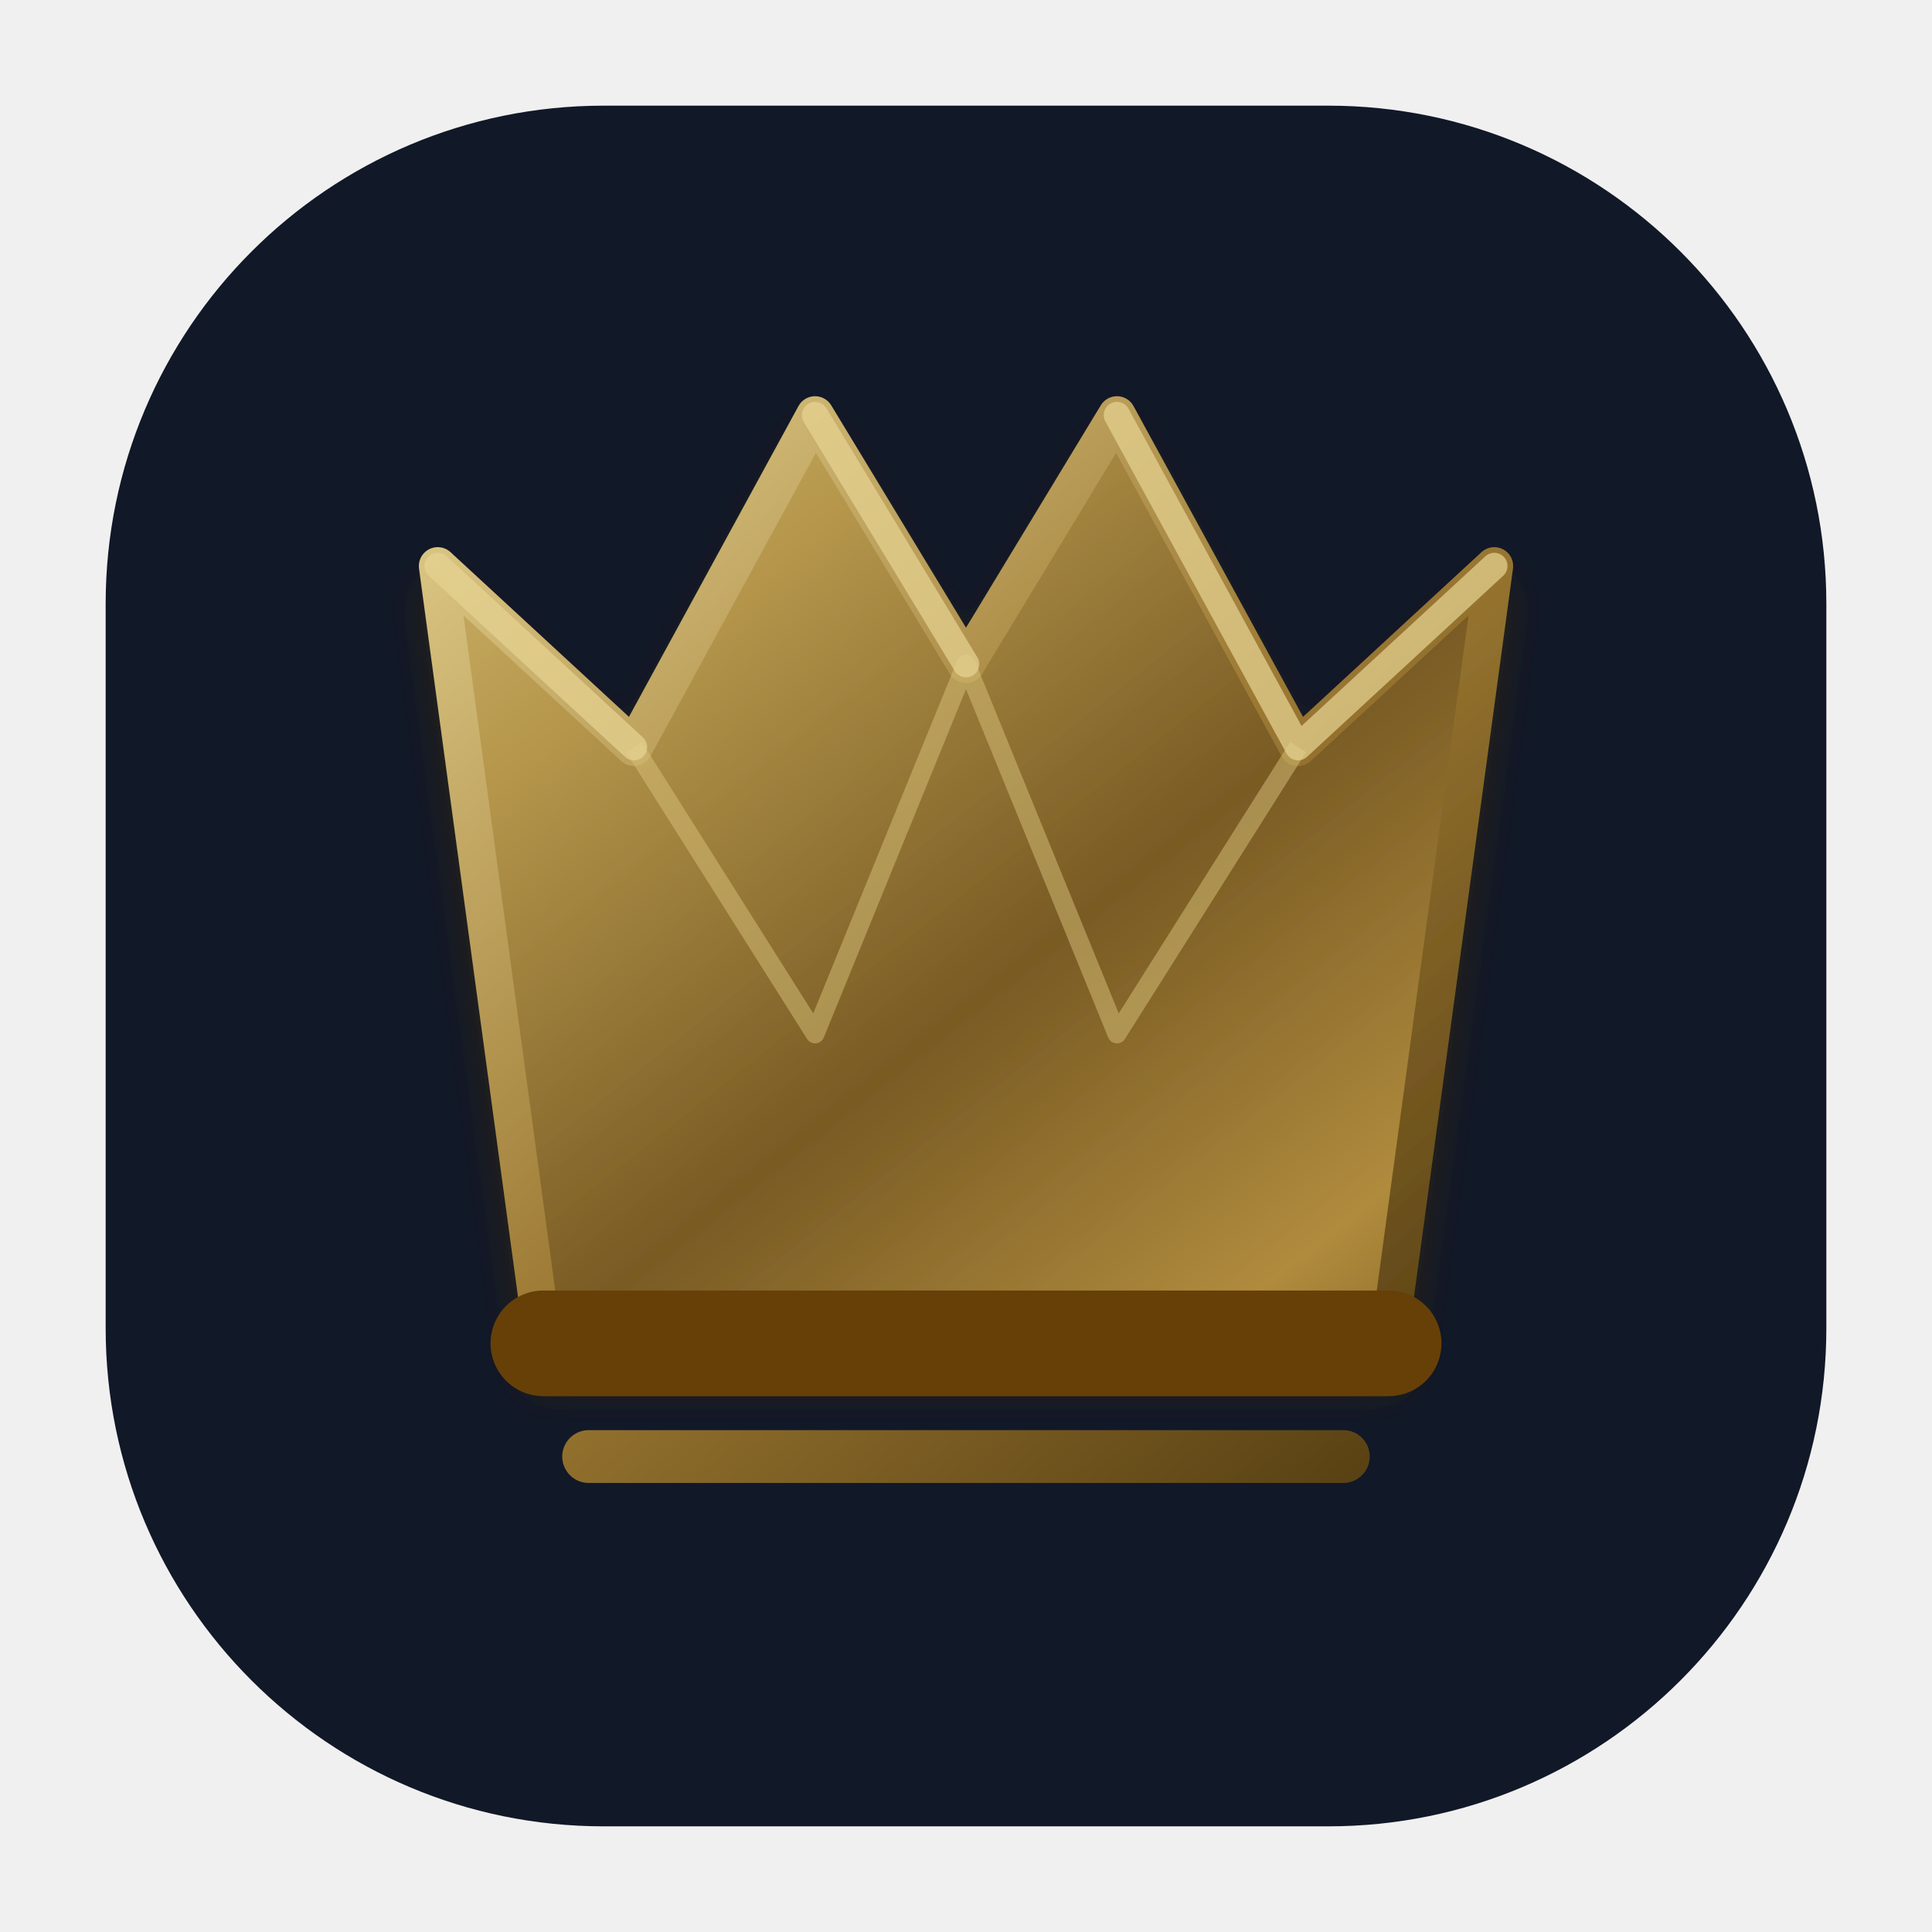
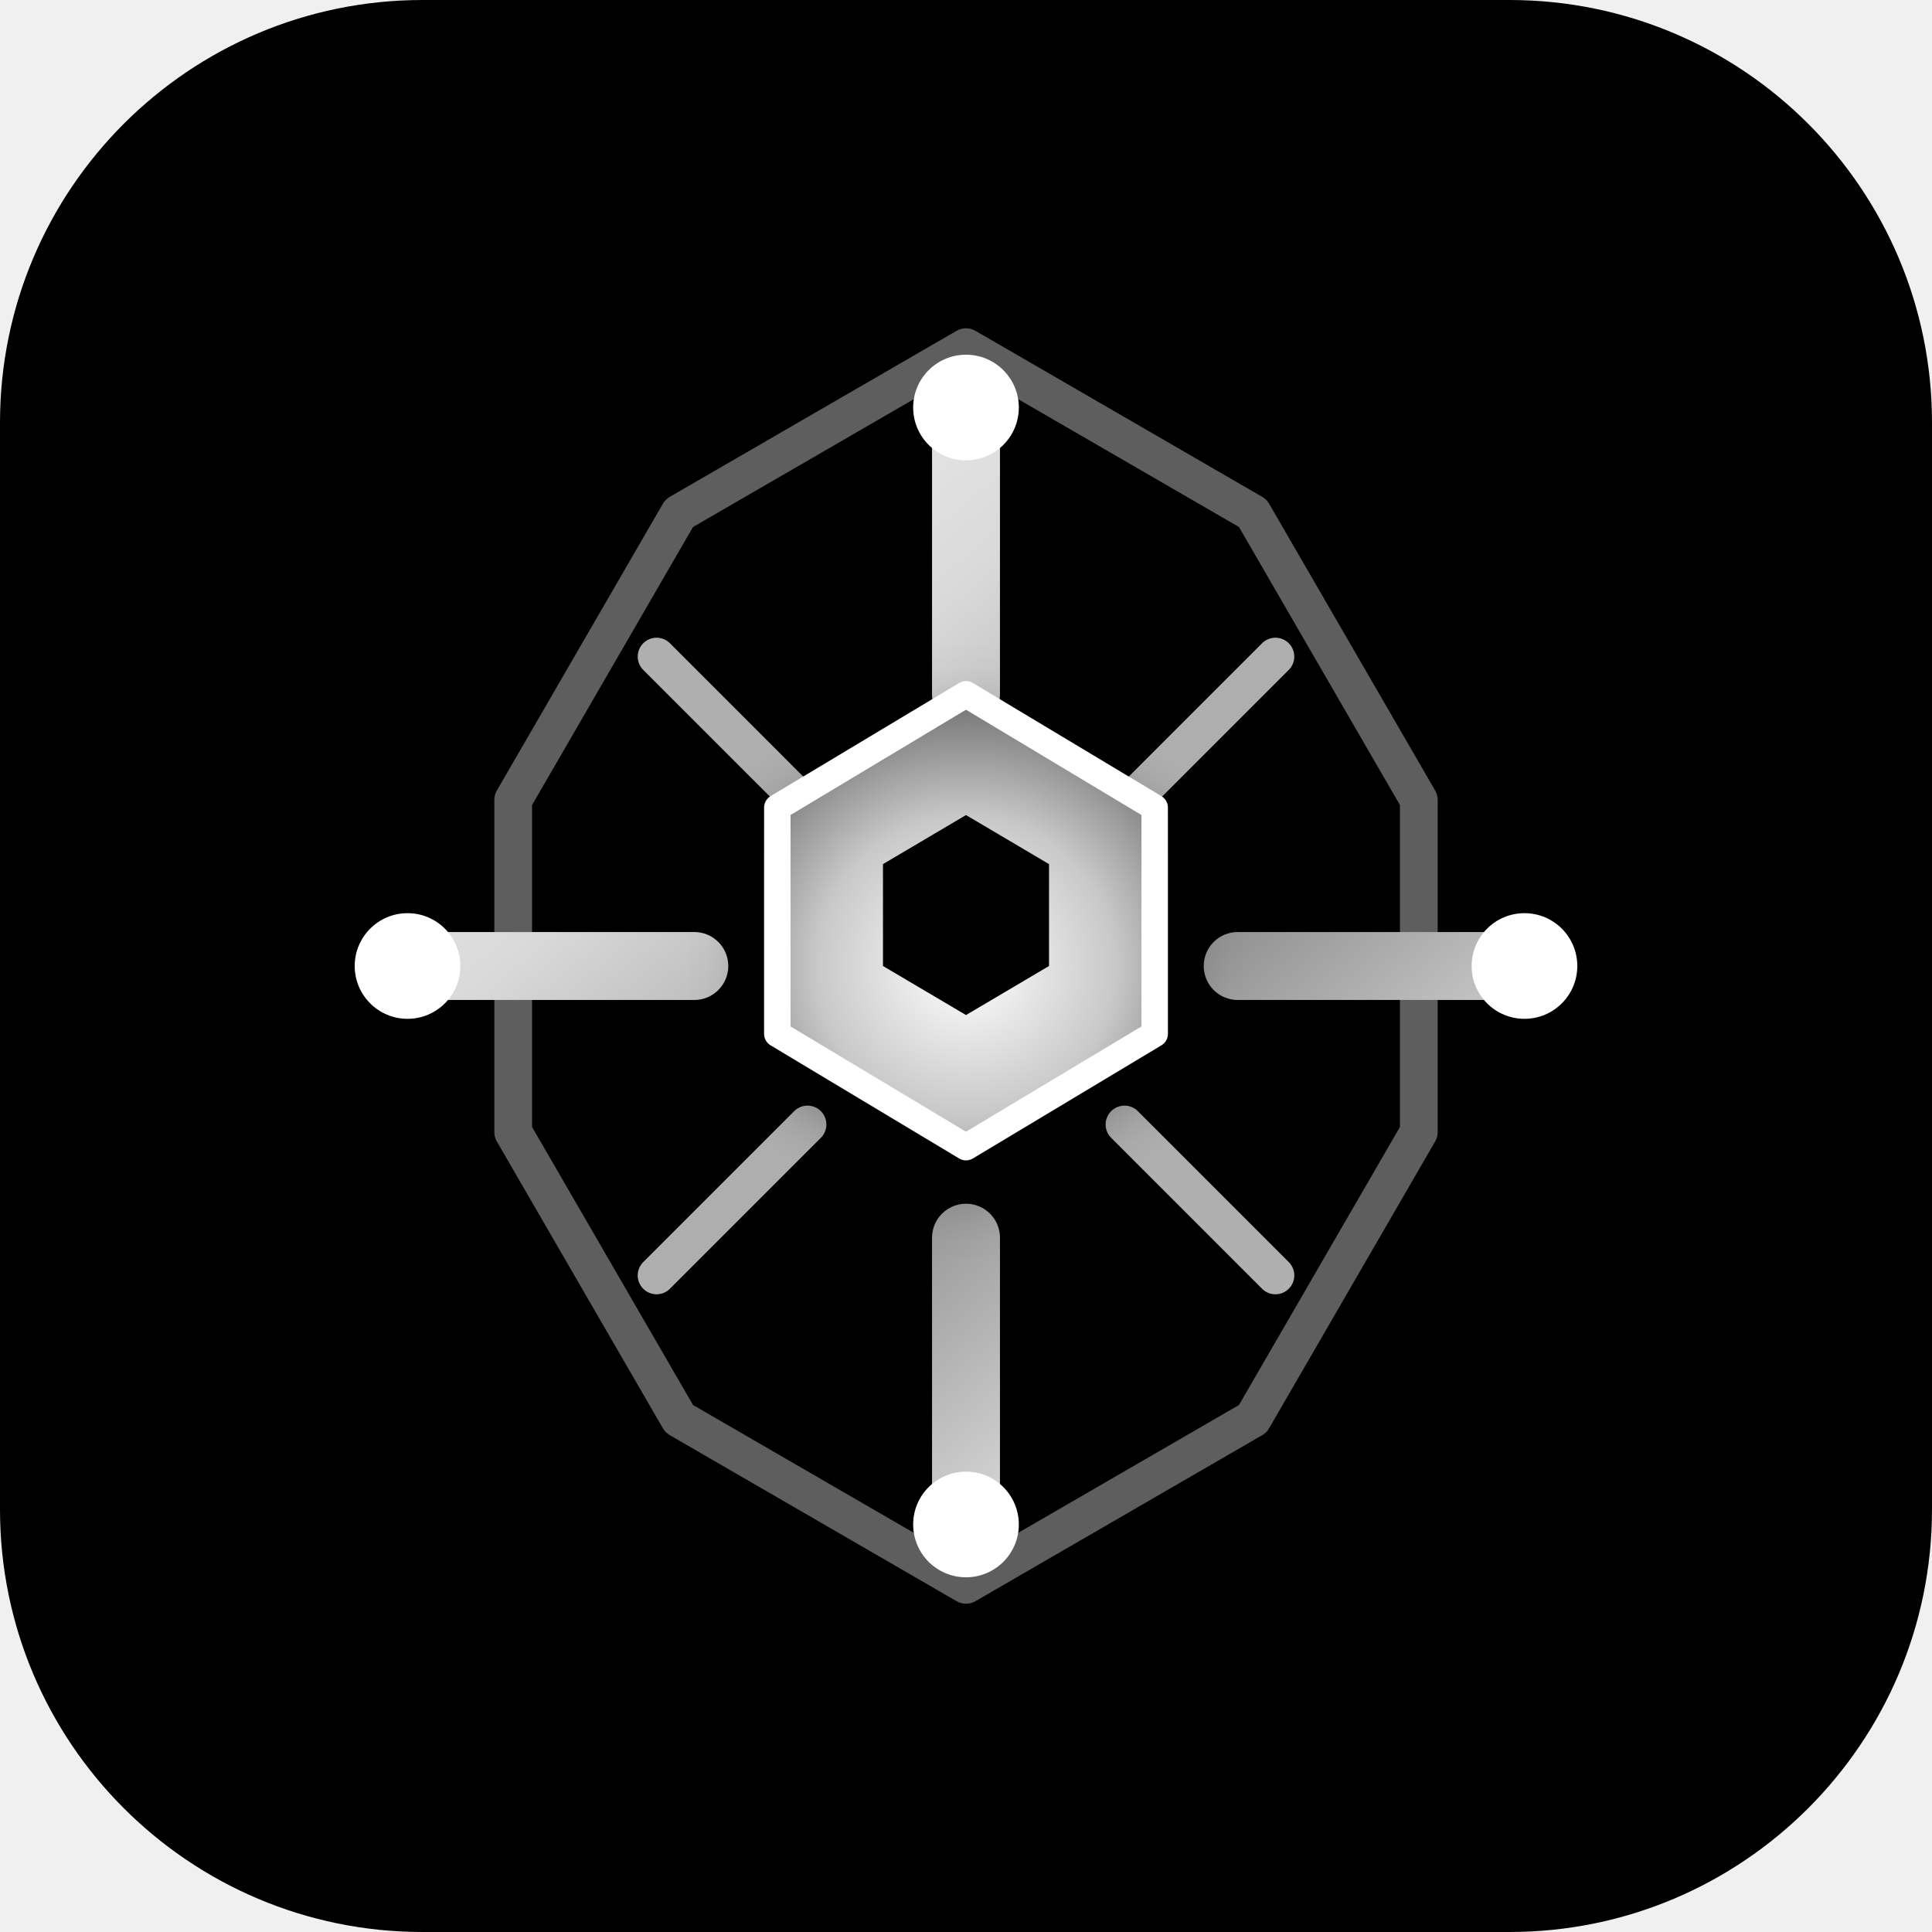
<svg xmlns="http://www.w3.org/2000/svg" width="512" height="512" viewBox="0 0 512 512" fill="none">
  <defs>
-     <linearGradient id="gold" x1="118" y1="82" x2="394" y2="430" gradientUnits="userSpaceOnUse">
-       <stop offset="0" stop-color="#D8C27A" />
-       <stop offset="0.24" stop-color="#B5964B" />
-       <stop offset="0.52" stop-color="#795B24" />
-       <stop offset="0.76" stop-color="#B08B3D" />
-       <stop offset="1" stop-color="#58400F" />
+     <linearGradient id="silver" x1="118" y1="90" x2="394" y2="422" gradientUnits="userSpaceOnUse">
+       <stop offset="0" stop-color="#FFFFFF" />
+       <stop offset="0.32" stop-color="#D9D9D9" />
+       <stop offset="0.58" stop-color="#8F8F8F" />
+       <stop offset="0.82" stop-color="#E8E8E8" />
+       <stop offset="1" stop-color="#A5A5A5" />
    </linearGradient>
-     <linearGradient id="edge" x1="116" y1="96" x2="396" y2="416" gradientUnits="userSpaceOnUse">
-       <stop stop-color="#E6D391" />
-       <stop offset="0.5" stop-color="#9B7832" />
-       <stop offset="1" stop-color="#49340C" />
-     </linearGradient>
-     <filter id="shadow" x="-20%" y="-20%" width="140%" height="150%">
-       <feDropShadow dx="0" dy="8" stdDeviation="5" flood-color="#4D3007" flood-opacity="0.38" />
+     <radialGradient id="core" cx="0" cy="0" r="1" gradientUnits="userSpaceOnUse" gradientTransform="translate(256 256) rotate(90) scale(72)">
+       <stop stop-color="#FFFFFF" />
+       <stop offset="0.55" stop-color="#C8C8C8" />
+       <stop offset="1" stop-color="#6F6F6F" />
+     </radialGradient>
+     <filter id="softShadow" x="-40%" y="-40%" width="180%" height="180%">
+       <feDropShadow dx="0" dy="8" stdDeviation="9" flood-color="#000000" flood-opacity="0.35" />
    </filter>
  </defs>
-   <rect x="28" y="28" width="456" height="456" rx="132" fill="#111827" />
-   <path d="M116 150L168 198L216 110L256 176L296 110L344 198L396 150L368 356H144L116 150Z" fill="url(#gold)" stroke="url(#edge)" stroke-width="10" stroke-linejoin="round" filter="url(#shadow)" />
-   <path d="M144 356H368" stroke="#674008" stroke-width="28" stroke-linecap="round" />
-   <path d="M156 386H356" stroke="url(#edge)" stroke-width="14" stroke-linecap="round" />
-   <path d="M168 198L216 274L256 176L296 274L344 198" fill="none" stroke="#D8C27A" stroke-width="5" stroke-linejoin="round" opacity="0.5" />
-   <path d="M116 150L168 198M216 110L256 176M296 110L344 198M396 150L344 198" stroke="#E6D391" stroke-width="7" stroke-linecap="round" stroke-linejoin="round" opacity="0.72" />
+   <rect width="512" height="512" rx="112" fill="#000000" />
+   <path d="M256 92L332 136L376 212L376 300L332 376L256 420L180 376L136 300L136 212L180 136L256 92Z" stroke="#5E5E5E" stroke-width="10" stroke-linejoin="round" />
+   <path d="M256 118V184M394 256H328M256 394V328M118 256H184" stroke="url(#silver)" stroke-width="18" stroke-linecap="round" />
+   <path d="M174 174L214 214M338 174L298 214M338 338L298 298M174 338L214 298" stroke="#AFAFAF" stroke-width="10" stroke-linecap="round" />
+   <path d="M256 184L306 214V274L256 304L206 274V214L256 184Z" fill="url(#core)" stroke="#FFFFFF" stroke-width="7" stroke-linejoin="round" filter="url(#softShadow)" />
+   <path d="M256 216L278 229V256L256 269L234 256V229L256 216Z" fill="#000000" />
+   <circle cx="256" cy="108" r="14" fill="#FFFFFF" />
+   <circle cx="404" cy="256" r="14" fill="#FFFFFF" />
+   <circle cx="256" cy="404" r="14" fill="#FFFFFF" />
+   <circle cx="108" cy="256" r="14" fill="#FFFFFF" />
</svg>
